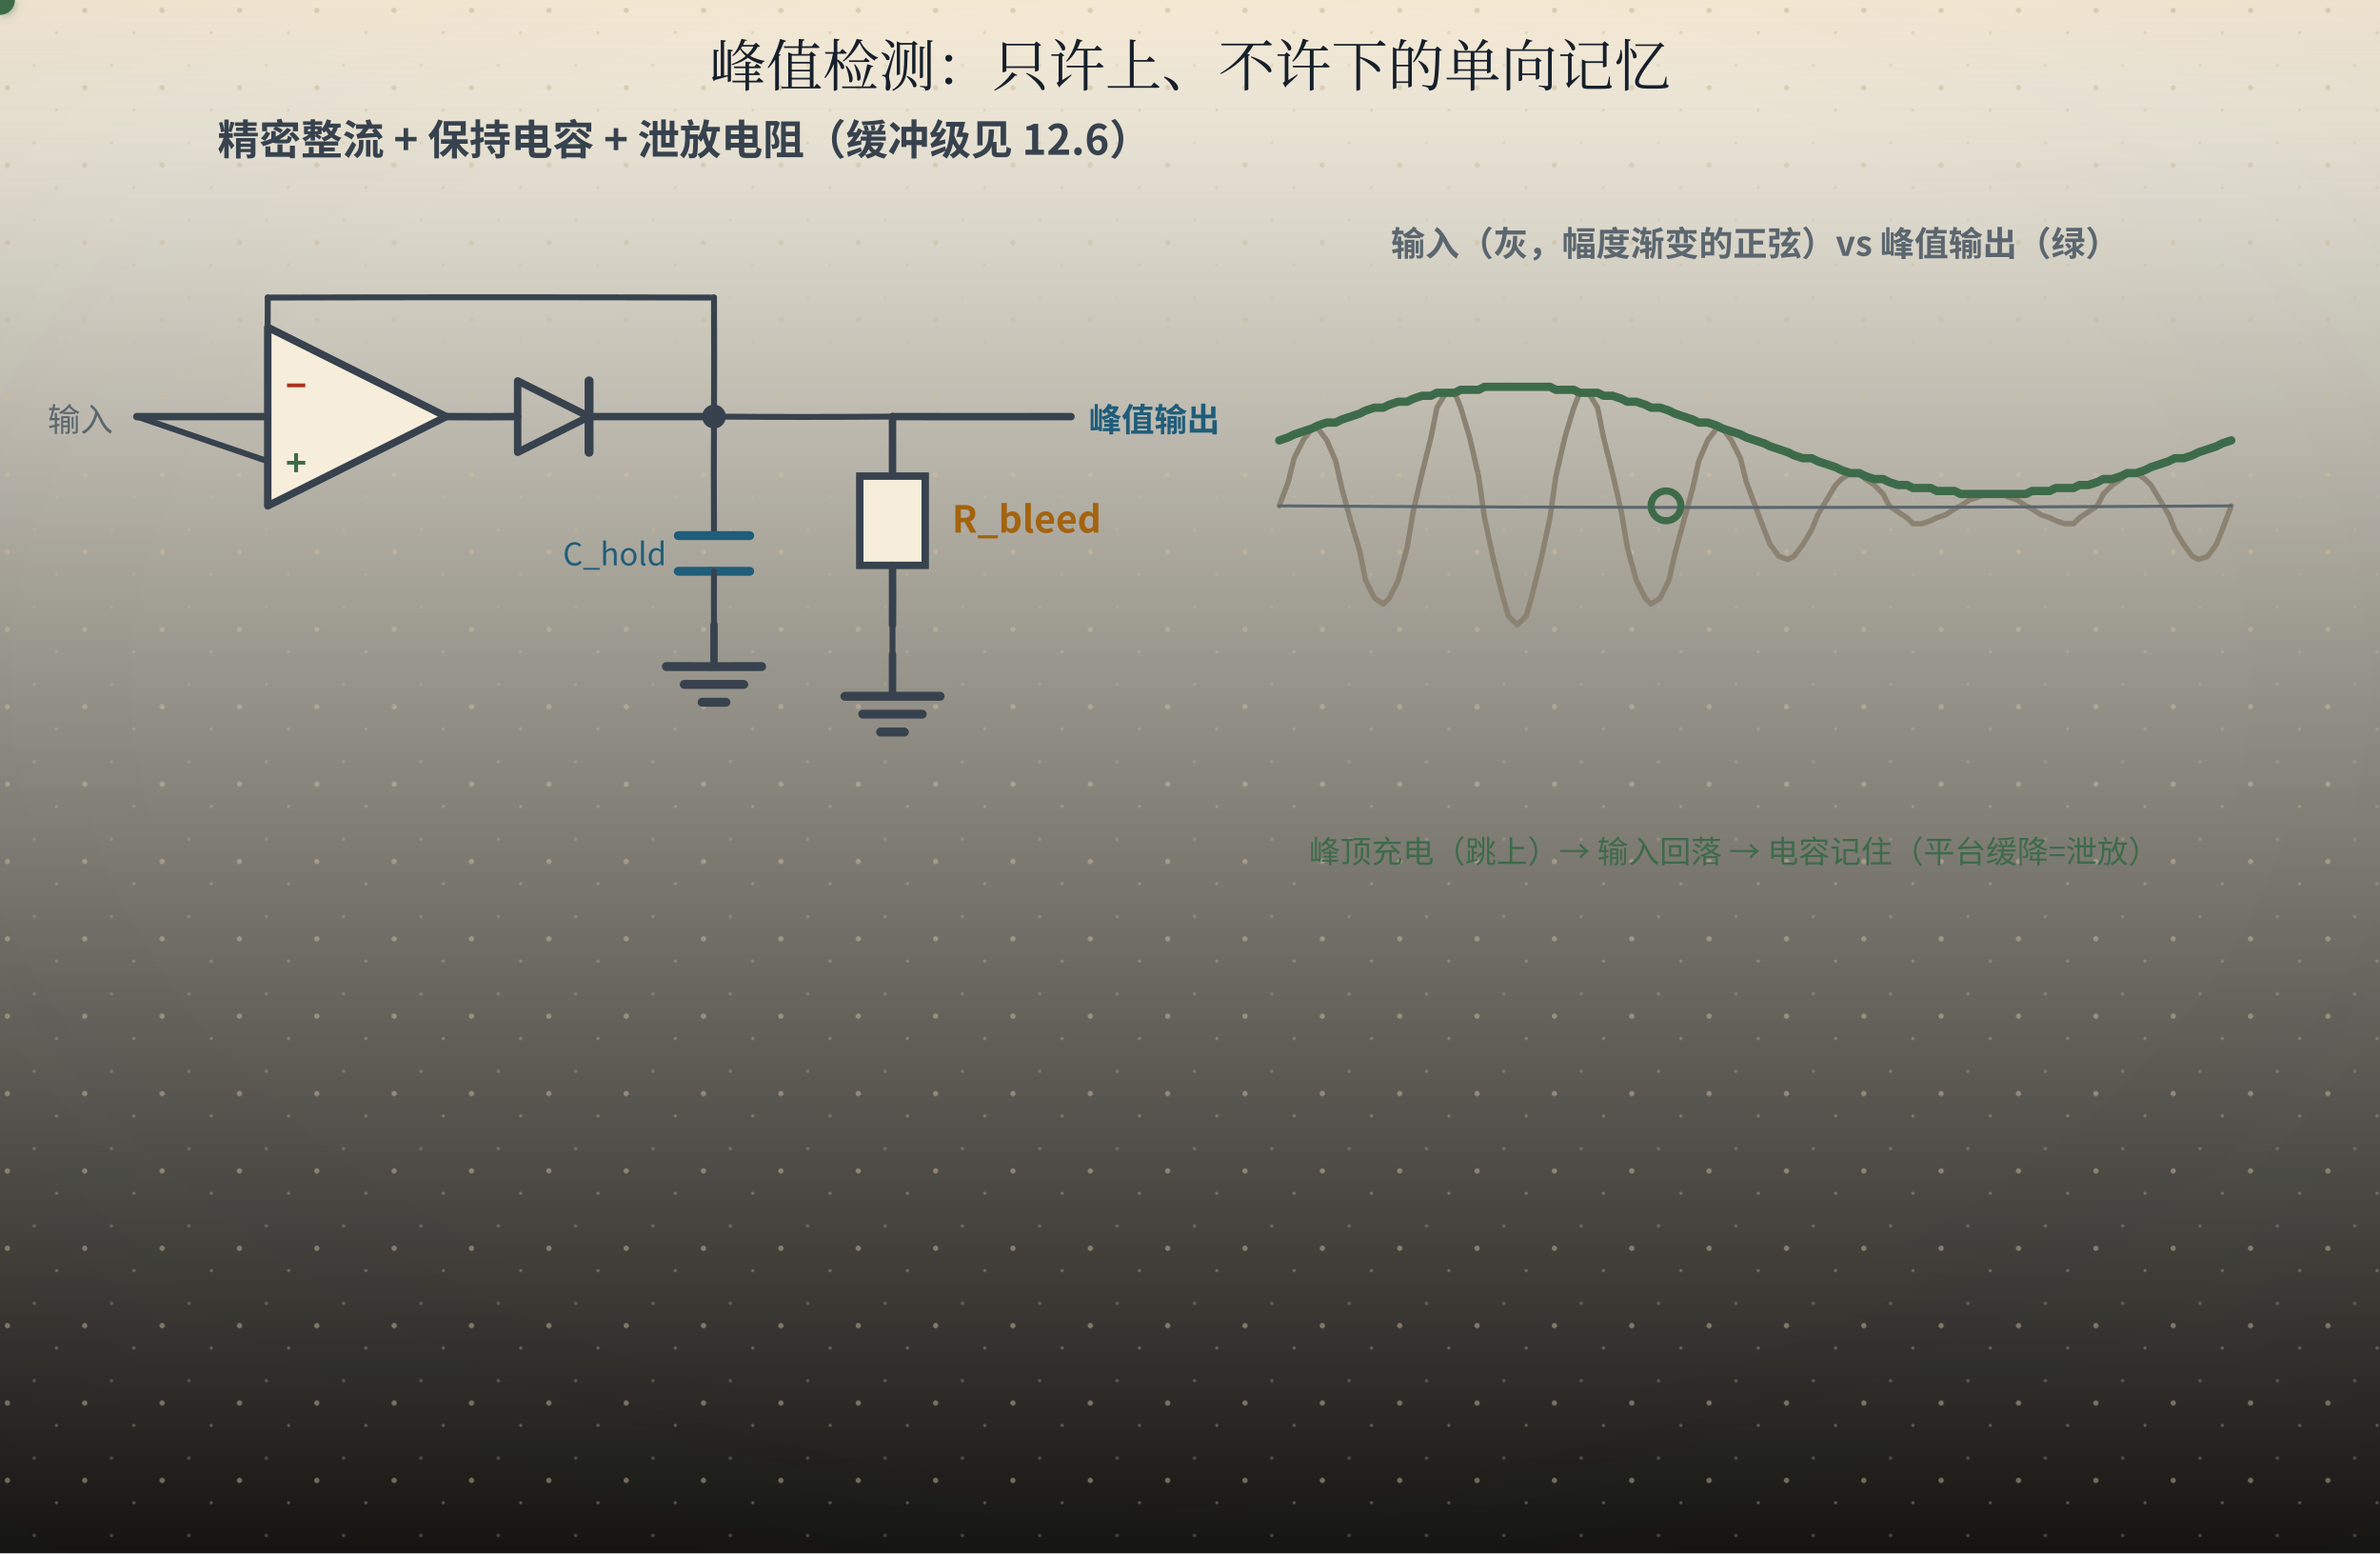
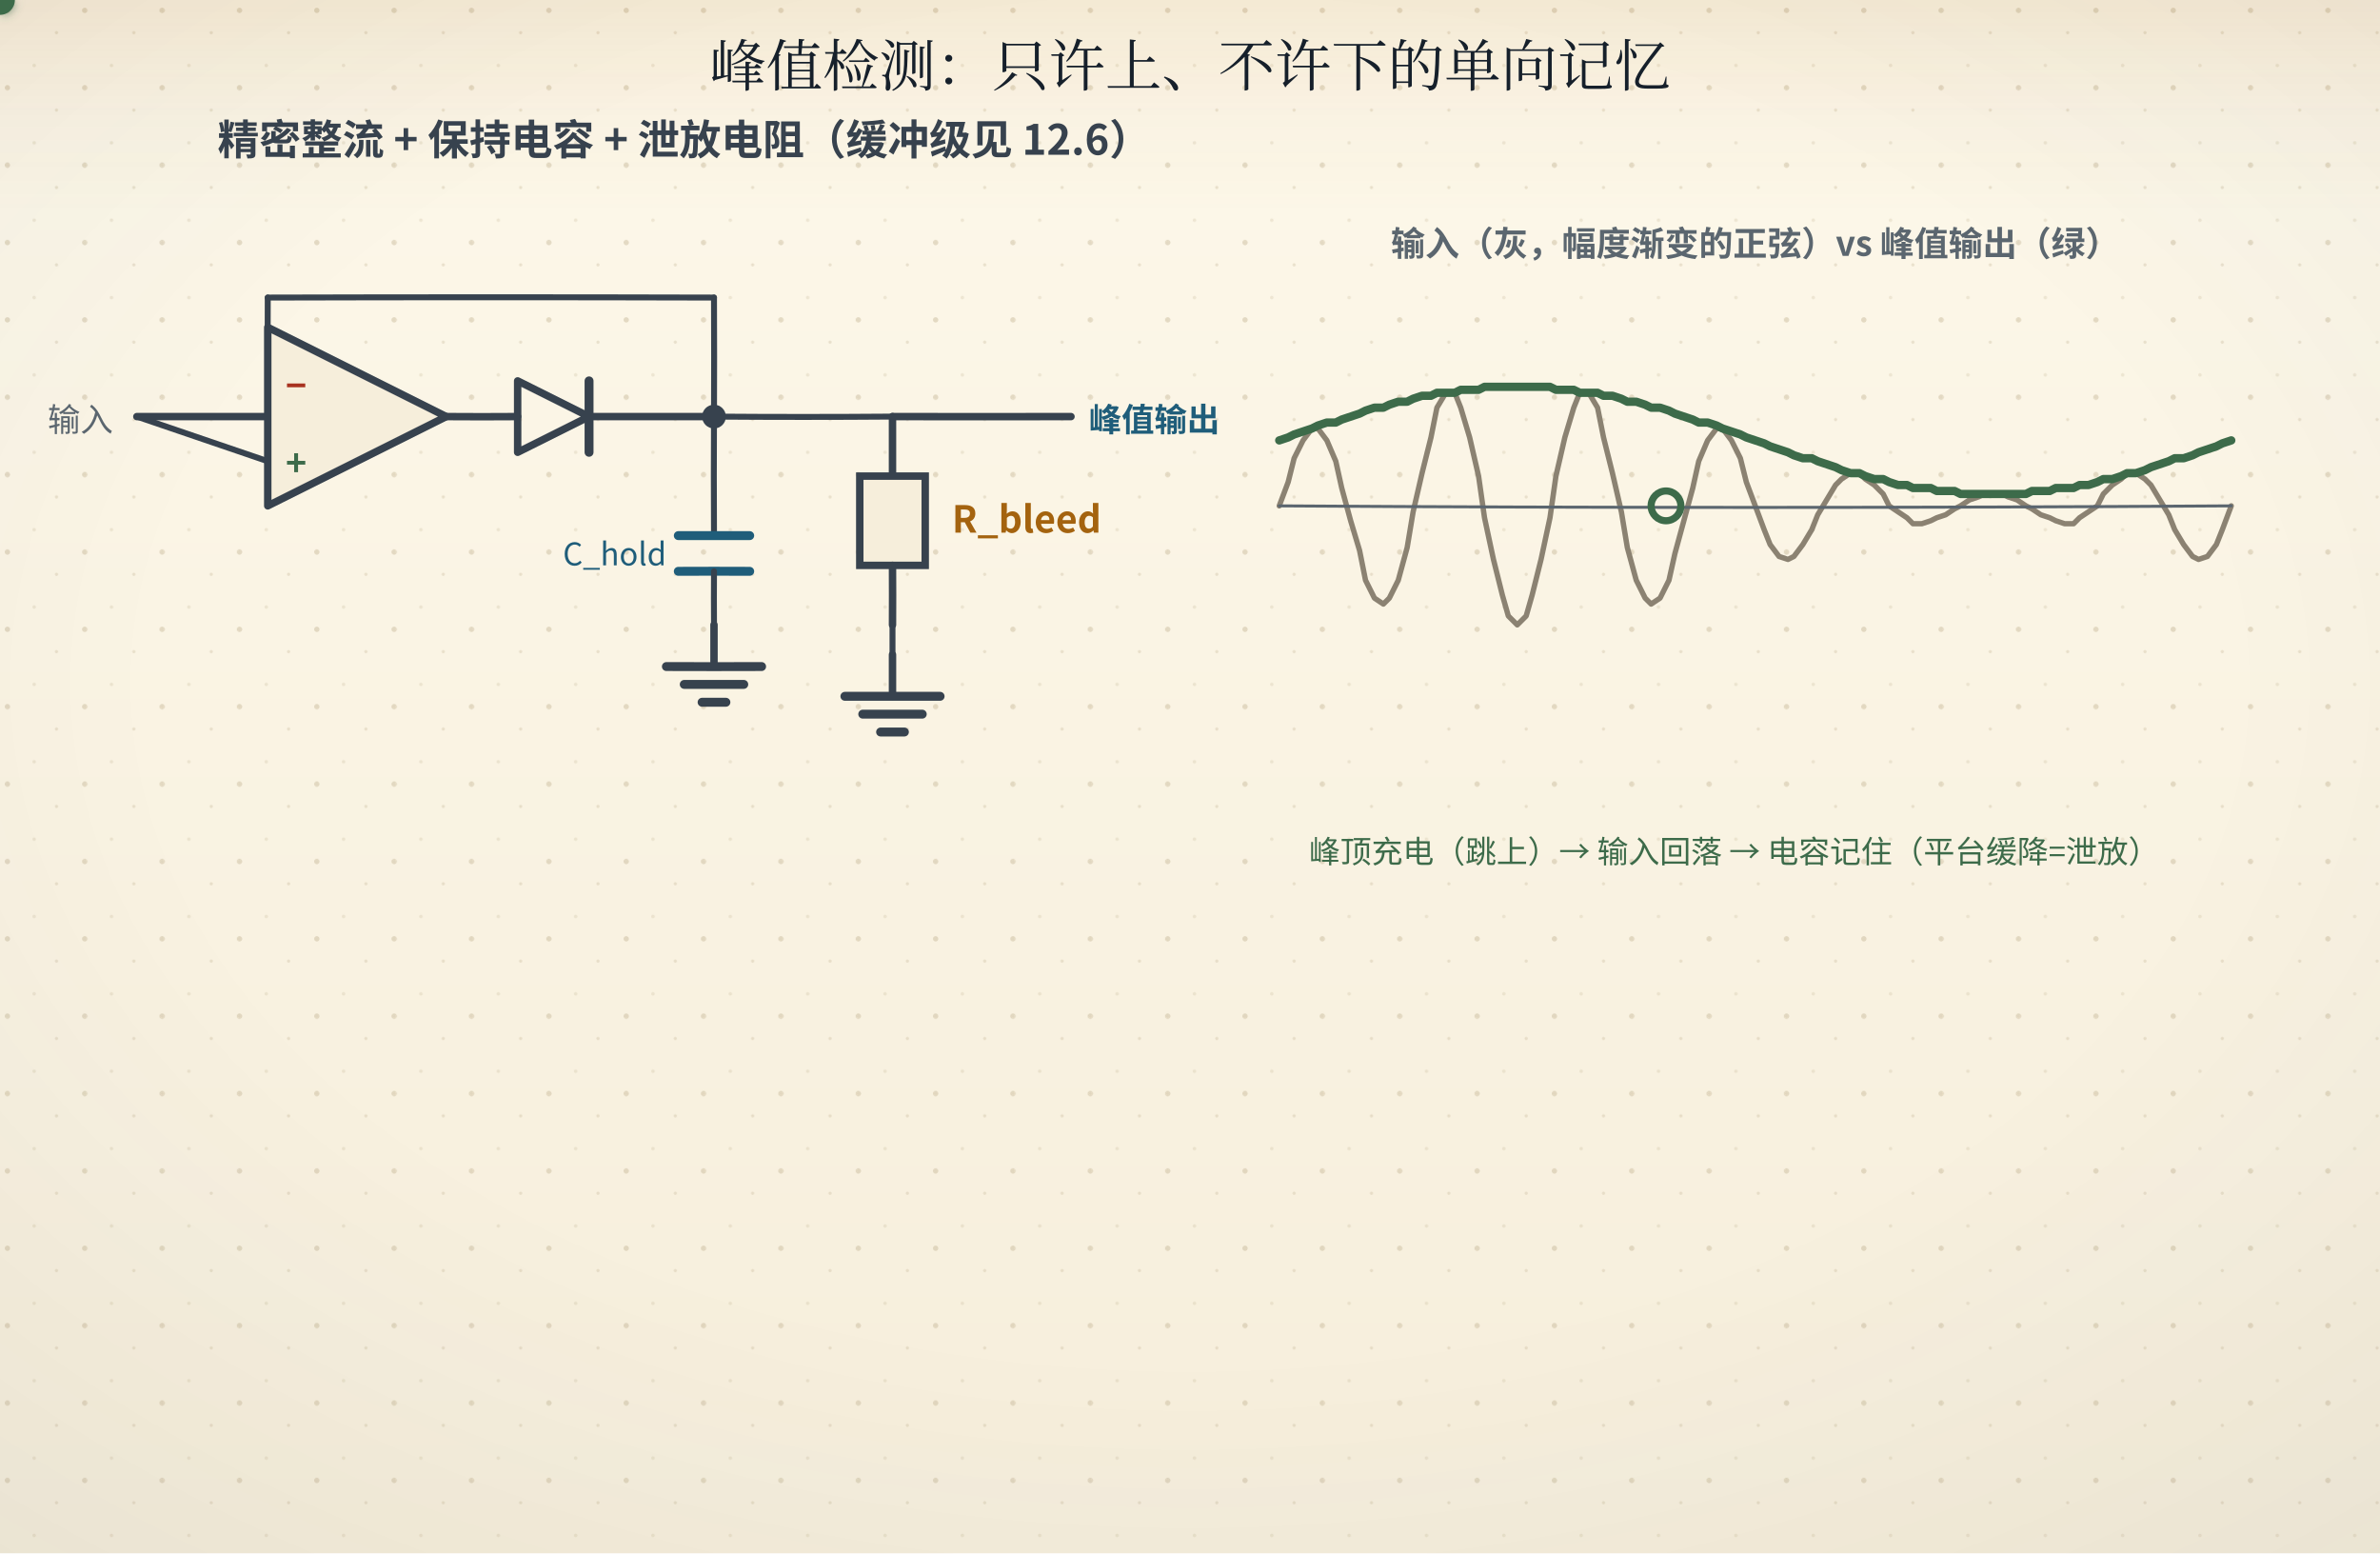
<svg xmlns="http://www.w3.org/2000/svg" width="800" height="522" viewBox="0 0 800 522" role="img" aria-labelledby="ttl">
  <defs>
    <linearGradient id="bgL" x1="0" y1="0" x2="0" y2="1">
      <stop offset="0" stop-color="#fdf8ea" />
-       <stop offset="1" stop-color="#141310" />
+       <stop offset="1" stop-color="#f6eedb" />
    </linearGradient>
    <linearGradient id="bgD" x1="0" y1="0" x2="0" y2="1">
      <stop offset="0" stop-color="#141310" />
      <stop offset="1" stop-color="#1d1a14" />
    </linearGradient>
    <radialGradient id="vig" cx="0.5" cy="0.44" r="0.78">
      <stop offset="0.55" stop-color="#16202b" stop-opacity="0" />
      <stop offset="1" stop-color="#16202b" stop-opacity="0.055" />
    </radialGradient>
    <linearGradient id="hdr" x1="0" y1="0" x2="0" y2="1">
      <stop offset="0" stop-color="#a4630f" stop-opacity="0.10" />
      <stop offset="0.55" stop-color="#a4630f" stop-opacity="0.028" />
      <stop offset="1" stop-color="#a4630f" stop-opacity="0" />
    </linearGradient>
    <linearGradient id="hdrD" x1="0" y1="0" x2="0" y2="1">
      <stop offset="0" stop-color="#dcab63" stop-opacity="0.13" />
      <stop offset="0.55" stop-color="#dcab63" stop-opacity="0.04" />
      <stop offset="1" stop-color="#dcab63" stop-opacity="0" />
    </linearGradient>
    <pattern id="dots" width="26" height="26" patternUnits="userSpaceOnUse">
      <circle cx="2.5" cy="3.5" r="0.9" fill="#c9bb9d" />
      <circle cx="19" cy="11" r="0.55" fill="#c9bb9d" opacity="0.7" />
      <circle cx="11.5" cy="22" r="0.6" fill="#c9bb9d" opacity="0.55" />
    </pattern>
    <filter id="soft" x="-40%" y="-40%" width="180%" height="180%">
      <feDropShadow dx="0" dy="1.4" stdDeviation="2" flood-color="#16202b" flood-opacity="0.13" />
    </filter>
    <filter id="pglow" x="-70%" y="-70%" width="240%" height="240%">
      <feGaussianBlur stdDeviation="1.7" result="b" />
      <feMerge>
        <feMergeNode in="b" />
        <feMergeNode in="SourceGraphic" />
      </feMerge>
    </filter>
  </defs>
  <rect class="page-bg" width="800" height="522" fill="url(#bgL)" />
  <rect class="page-grain" width="800" height="522" fill="url(#dots)" />
  <rect class="page-vig" width="800" height="522" fill="url(#vig)" />
  <rect class="page-hdr" width="800" height="72" fill="url(#hdr)" />
  <style>
text{font-family:"Segoe UI","Microsoft YaHei","PingFang SC","Hiragino Sans GB","Noto Sans CJK SC","Source Han Sans SC","Noto Sans SC",sans-serif;}
line,path,polyline,polygon{stroke-linecap:round;stroke-linejoin:round}
.page-bg{fill:url(#bgL)}
.page-grain{opacity:.5}
.page-vig{opacity:1}
.page-hdr{fill:url(#hdr)}
@media (prefers-color-scheme: dark){
.page-bg{fill:url(#bgD)}
.page-grain{opacity:.34}
.page-vig{opacity:.5}
.page-hdr{fill:url(#hdrD)}
[fill="#fdf8ea"]{fill:#141310}
[stroke="#fdf8ea"]{stroke:#141310}
[fill="#f6eedb"]{fill:#1d1a14}
[stroke="#f6eedb"]{stroke:#1d1a14}
[fill="#e0d3b8"]{fill:#3b3529}
[stroke="#e0d3b8"]{stroke:#3b3529}
[fill="#c9bb9d"]{fill:#4a4436}
[stroke="#c9bb9d"]{stroke:#4a4436}
[fill="#16202b"]{fill:#ece4d3}
[stroke="#16202b"]{stroke:#ece4d3}
[fill="#37424e"]{fill:#cfc6b4}
[stroke="#37424e"]{stroke:#cfc6b4}
[fill="#5b666f"]{fill:#a79e8b}
[stroke="#5b666f"]{stroke:#a79e8b}
[fill="#8b8272"]{fill:#857c6c}
[stroke="#8b8272"]{stroke:#857c6c}
text[fill="#fdf8ea"]{fill:#f9f3e3}
[fill="#e6eff3"]{fill:#17262e}
[fill="#e4f1f3"]{fill:#15262a}
[fill="#e8efe6"]{fill:#182418}
[fill="#f6e7e1"]{fill:#281a16}
[fill="#f7eedb"]{fill:#292114}
[fill="#efe8ee"]{fill:#241c22}
text[fill="#1f5d7a"]{fill:#7fb7cf}
:is(rect,circle,path,line,polygon,polyline,ellipse,g)[fill="#1f5d7a"]{fill:#2b4d5f}
[stroke="#1f5d7a"]{stroke:#6fa3b9}
text[fill="#2f7f96"]{fill:#8ac9d8}
:is(rect,circle,path,line,polygon,polyline,ellipse,g)[fill="#2f7f96"]{fill:#2b5660}
[stroke="#2f7f96"]{stroke:#77b2c1}
text[fill="#3d6b4a"]{fill:#98c096}
:is(rect,circle,path,line,polygon,polyline,ellipse,g)[fill="#3d6b4a"]{fill:#2f4a33}
[stroke="#3d6b4a"]{stroke:#7aa87c}
text[fill="#a8321f"]{fill:#e0907a}
:is(rect,circle,path,line,polygon,polyline,ellipse,g)[fill="#a8321f"]{fill:#55231b}
[stroke="#a8321f"]{stroke:#c07a63}
text[fill="#a4630f"]{fill:#dcab63}
:is(rect,circle,path,line,polygon,polyline,ellipse,g)[fill="#a4630f"]{fill:#553a17}
[stroke="#a4630f"]{stroke:#c08a45}
text[fill="#6b3f63"]{fill:#c4a2bf}
:is(rect,circle,path,line,polygon,polyline,ellipse,g)[fill="#6b3f63"]{fill:#452c40}
[stroke="#6b3f63"]{stroke:#a17c9b}
}
</style>
  <text x="400" y="29" text-anchor="middle" font-size="19" font-weight="bold" fill="#16202b" style="font-family:'KaiTi','STKaiti','Kaiti SC','LXGW WenKai','Noto Serif CJK SC','Source Han Serif SC','Songti SC','SimSun','Noto Serif SC',serif;font-weight:400">峰值检测：只许上、不许下的单向记忆</text>
  <text x="230" y="52" text-anchor="middle" font-size="14" font-weight="bold" fill="#37424e">精密整流 + 保持电容 + 泄放电阻（缓冲级见 12.6）</text>
  <text x="16" y="145" font-size="11" fill="#5b666f">输入</text>
  <path d="M46 140 Q68.00 139.98 90 140" fill="none" stroke="#37424e" stroke-width="2.5" />
  <polygon points="90,110 90,170 150,140" fill="#f6eedb" stroke="#37424e" stroke-width="2.5" />
  <text x="96" y="134" font-size="12" font-weight="bold" fill="#a8321f">−</text>
  <text x="96" y="160" font-size="12" font-weight="bold" fill="#3d6b4a">+</text>
  <path d="M46 140 Q67.99 147.51 90 155" fill="none" stroke="#37424e" stroke-width="2" />
  <path d="M240 140 Q240.09 120.00 240 100" fill="none" stroke="#37424e" stroke-width="2" />
  <path d="M240 100 Q165.00 99.80 90 100" fill="none" stroke="#37424e" stroke-width="2" />
  <path d="M90 100 Q89.94 112.50 90 125" fill="none" stroke="#37424e" stroke-width="2" />
  <path d="M150 140 Q162.00 140.09 174 140" fill="none" stroke="#37424e" stroke-width="2.5" />
  <polygon points="198,140 174,128 174,152" fill="none" stroke="#37424e" stroke-width="2.5" />
  <path d="M198 128 Q197.98 140.00 198 152" fill="none" stroke="#37424e" stroke-width="3" />
  <path d="M198 140 Q219.00 139.99 240 140" fill="none" stroke="#37424e" stroke-width="2.5" />
  <circle cx="240" cy="140" r="4" fill="#37424e" />
  <path d="M240 140 Q239.89 160.00 240 180" fill="none" stroke="#37424e" stroke-width="2" />
  <path d="M228 180 Q240.00 180.03 252 180" fill="none" stroke="#1f5d7a" stroke-width="3" />
  <path d="M228 192 Q240.00 191.94 252 192" fill="none" stroke="#1f5d7a" stroke-width="3" />
  <path d="M240 192 Q239.94 201.00 240 210" fill="none" stroke="#37424e" stroke-width="2" />
  <path d="M240 210 Q239.98 217.00 240 224" fill="none" stroke="#37424e" stroke-width="2.5" />
  <path d="M224 224 Q240.00 224.06 256 224" fill="none" stroke="#37424e" stroke-width="3" />
  <path d="M230 230 Q240.00 229.98 250 230" fill="none" stroke="#37424e" stroke-width="3" />
  <line x1="236" y1="236" x2="244" y2="236" stroke="#37424e" stroke-width="3" />
  <text x="224" y="190" text-anchor="end" font-size="10.5" fill="#1f5d7a">C_hold</text>
  <path d="M300 140 Q299.97 150.00 300 160" fill="none" stroke="#37424e" stroke-width="2.5" />
  <rect x="289" y="160" width="22" height="30" fill="#f6eedb" stroke="#37424e" stroke-width="2.5" />
  <path d="M300 190 Q300.06 200.00 300 210" fill="none" stroke="#37424e" stroke-width="2.5" />
  <text x="320" y="179.0" font-size="12.5" font-weight="bold" fill="#a4630f">R_bleed</text>
  <path d="M240 140 Q270.00 140.23 300 140" fill="none" stroke="#37424e" stroke-width="2" />
  <line x1="300" y1="210" x2="300" y2="220" stroke="#37424e" stroke-width="2" />
  <path d="M300 220 Q300.03 227.00 300 234" fill="none" stroke="#37424e" stroke-width="2.5" />
  <path d="M284 234 Q300.00 234.03 316 234" fill="none" stroke="#37424e" stroke-width="3" />
  <path d="M290 240 Q300.00 239.98 310 240" fill="none" stroke="#37424e" stroke-width="3" />
  <line x1="296" y1="246" x2="304" y2="246" stroke="#37424e" stroke-width="3" />
  <path d="M300 140 Q330.00 140.05 360 140" fill="none" stroke="#37424e" stroke-width="2.5" />
  <text x="366" y="145" font-size="11" font-weight="bold" fill="#1f5d7a">峰值输出</text>
  <g>
    <animate attributeName="opacity" values="1;1;0;0;1;1" keyTimes="0;0.3;0.36;0.86;0.92;1" dur="7s" repeatCount="indefinite" />
    <g filter="url(#pglow)">
      <circle r="4.5" fill="#3d6b4a">
-         <animateMotion dur="1.75s" begin="-0.50s" repeatCount="indefinite" path="M154,136 H194 M202,136 H236 M240,144 V176" />
-       </circle>
-       <circle r="4.5" fill="#3d6b4a">
-         <animateMotion dur="1.75s" begin="-0.06s" repeatCount="indefinite" path="M154,136 H194 M202,136 H236 M240,144 V176" />
-       </circle>
-       <circle r="4.5" fill="#3d6b4a">
-         <animateMotion dur="1.75s" begin="0.38s" repeatCount="indefinite" path="M154,136 H194 M202,136 H236 M240,144 V176" />
-       </circle>
-       <circle r="4.5" fill="#3d6b4a">
-         <animateMotion dur="1.75s" begin="0.81s" repeatCount="indefinite" path="M154,136 H194 M202,136 H236 M240,144 V176" />
+         <animateMotion dur="1.75s" begin="-0.50s" repeatCount="indefinite" path="M154,136 H194 M202,136 H236 M240,144 V176" keyPoints="0;0.3;0.7;1" keyTimes="0;0.35;0.65;1" calcMode="linear" />
+       </circle>
+       <circle r="4.5" fill="#3d6b4a">
+         <animateMotion dur="1.75s" begin="-0.06s" repeatCount="indefinite" path="M154,136 H194 M202,136 H236 M240,144 V176" keyPoints="0;0.3;0.7;1" keyTimes="0;0.35;0.65;1" calcMode="linear" />
+       </circle>
+       <circle r="4.5" fill="#3d6b4a">
+         <animateMotion dur="1.75s" begin="0.38s" repeatCount="indefinite" path="M154,136 H194 M202,136 H236 M240,144 V176" keyPoints="0;0.3;0.7;1" keyTimes="0;0.35;0.65;1" calcMode="linear" />
+       </circle>
+       <circle r="4.5" fill="#3d6b4a">
+         <animateMotion dur="1.75s" begin="0.81s" repeatCount="indefinite" path="M154,136 H194 M202,136 H236 M240,144 V176" keyPoints="0;0.3;0.7;1" keyTimes="0;0.35;0.65;1" calcMode="linear" />
      </circle>
    </g>
  </g>
  <text x="590" y="86" text-anchor="middle" font-size="11.5" font-weight="bold" fill="#5b666f">输入（灰，幅度渐变的正弦）vs 峰值输出（绿）</text>
  <path d="M430,170 L433,162 L435,154 L438,148 L441,144 L443,144 L446,148 L449,155 L451,164 L454,175 L457,185 L459,195 L462,201 L465,203 L467,201 L470,195 L473,184 L475,172 L478,159 L481,147 L483,137 L486,132 L489,132 L491,137 L494,147 L497,160 L499,174 L502,188 L505,200 L507,207 L510,210 L513,207 L515,200 L518,188 L521,174 L523,160 L526,147 L529,137 L531,132 L534,132 L537,137 L539,147 L542,159 L545,172 L547,184 L550,195 L553,201 L555,203 L558,201 L561,195 L563,186 L566,175 L569,164 L571,155 L574,148 L577,144 L579,144 L582,148 L585,154 L587,162 L590,170 L593,178 L595,183 L598,187 L601,188 L603,187 L606,183 L609,178 L611,173 L614,168 L617,163 L619,161 L622,159 L625,159 L627,161 L630,163 L633,166 L635,170 L638,172 L641,174 L643,176 L646,176 L649,175 L651,174 L654,173 L657,171 L659,170 L662,168 L665,167 L667,166 L670,166 L673,166 L675,167 L678,168 L681,170 L683,171 L686,173 L689,174 L691,175 L694,176 L697,176 L699,174 L702,172 L705,170 L707,166 L710,163 L713,161 L715,159 L718,159 L721,161 L723,163 L726,168 L729,173 L731,178 L734,183 L737,187 L739,188 L742,187 L745,183 L747,178 L750,170" fill="none" stroke="#8b8272" stroke-width="1.8" />
  <path d="M430,148 L433,147 L435,146 L438,145 L441,144 L443,143 L446,142 L449,142 L451,141 L454,140 L457,139 L459,138 L462,137 L465,137 L467,136 L470,135 L473,135 L475,134 L478,133 L481,133 L483,132 L486,132 L489,132 L491,131 L494,131 L497,131 L499,130 L502,130 L505,130 L507,130 L510,130 L513,130 L515,130 L518,130 L521,130 L523,131 L526,131 L529,131 L531,132 L534,132 L537,132 L539,133 L542,133 L545,134 L547,135 L550,135 L553,136 L555,137 L558,137 L561,138 L563,139 L566,140 L569,141 L571,142 L574,142 L577,143 L579,144 L582,145 L585,146 L587,147 L590,148 L593,149 L595,150 L598,151 L601,152 L603,153 L606,154 L609,154 L611,155 L614,156 L617,157 L619,158 L622,159 L625,159 L627,160 L630,161 L633,161 L635,162 L638,163 L641,163 L643,164 L646,164 L649,164 L651,165 L654,165 L657,165 L659,166 L662,166 L665,166 L667,166 L670,166 L673,166 L675,166 L678,166 L681,166 L683,165 L686,165 L689,165 L691,164 L694,164 L697,164 L699,163 L702,163 L705,162 L707,161 L710,161 L713,160 L715,159 L718,159 L721,158 L723,157 L726,156 L729,155 L731,154 L734,154 L737,153 L739,152 L742,151 L745,150 L747,149 L750,148" fill="none" stroke="#3d6b4a" stroke-width="2.8" />
  <path d="M430 170 Q590.00 171.05 750 170" fill="none" stroke="#5b666f" stroke-width="1" />
  <text x="440" y="290" font-size="10.5" fill="#3d6b4a">峰顶充电（跳上）→ 输入回落 → 电容记住（平台缓降=泄放）</text>
  <circle r="4.5" fill="#a4630f">
    <animateMotion dur="7s" begin="-0.3s" repeatCount="indefinite" path="M48,140 L88,140" />
  </circle>
  <circle r="4.5" fill="#a4630f">
    <animateMotion dur="7s" begin="-0.9s" repeatCount="indefinite" path="M152,140 L172,140" />
  </circle>
  <circle r="4.5" fill="#a4630f">
    <animateMotion dur="7s" begin="-1.5s" repeatCount="indefinite" path="M200,140 L238,140 L240,104 L92,100" />
  </circle>
  <circle r="5" fill="#3d6b4a">
    <animateMotion dur="7s" begin="-2.1s" repeatCount="indefinite" calcMode="linear" keyTimes="0;0.002;0.004;0.006;0.008;0.01;0.012;0.014;0.016;0.018;0.02;0.021;0.023;0.025;0.027;0.029;0.031;0.033;0.035;0.037;0.039;0.041;0.043;0.045;0.047;0.049;0.051;0.053;0.055;0.057;0.059;0.061;0.062;0.064;0.066;0.068;0.07;0.072;0.074;0.076;0.078;0.08;0.082;0.084;0.086;0.088;0.09;0.092;0.094;0.096;0.098;0.1;0.102;0.104;0.105;0.107;0.109;0.111;0.113;0.115;0.117;0.119;0.121;0.123;0.125;0.127;0.129;0.131;0.133;0.135;0.137;0.139;0.141;0.143;0.145;0.146;0.148;0.15;0.152;0.154;0.156;0.158;0.16;0.162;0.164;0.166;0.168;0.17;0.172;0.174;0.176;0.178;0.18;0.182;0.184;0.186;0.188;0.189;0.191;0.193;0.195;0.197;0.199;0.201;0.203;0.205;0.207;0.209;0.211;0.213;0.215;0.217;0.219;0.221;0.223;0.225;0.227;0.229;0.23;0.232;0.234;0.236;0.238;0.24;0.242;0.244;0.246;0.248;0.25;0.252;0.254;0.256;0.258;0.26;0.262;0.264;0.266;0.268;0.27;0.271;0.273;0.275;0.277;0.279;0.281;0.283;0.285;0.287;0.289;0.291;0.293;0.295;0.297;0.299;0.301;0.303;0.305;0.307;0.309;0.311;0.312;0.314;0.316;0.318;0.32;0.322;0.324;0.326;0.328;0.33;0.332;0.334;0.336;0.338;0.34;0.342;0.344;0.346;0.348;0.35;0.352;0.354;0.355;0.357;0.359;0.361;0.363;0.365;0.367;0.369;0.371;0.373;0.375;0.377;0.379;0.381;0.383;0.385;0.387;0.389;0.391;0.393;0.395;0.396;0.398;0.4;0.402;0.404;0.406;0.408;0.41;0.412;0.414;0.416;0.418;0.42;0.422;0.424;0.426;0.428;0.43;0.432;0.434;0.436;0.438;0.439;0.441;0.443;0.445;0.447;0.449;0.451;0.453;0.455;0.457;0.459;0.461;0.463;0.465;0.467;0.469;0.471;0.473;0.475;0.477;0.479;0.48;0.482;0.484;0.486;0.488;0.49;0.492;0.494;0.496;0.498;0.5;0.502;0.504;0.506;0.508;0.51;0.512;0.514;0.516;0.518;0.52;0.521;0.523;0.525;0.527;0.529;0.531;0.533;0.535;0.537;0.539;0.541;0.543;0.545;0.547;0.549;0.551;0.553;0.555;0.557;0.559;0.561;0.562;0.564;0.566;0.568;0.57;0.572;0.574;0.576;0.578;0.58;0.582;0.584;0.586;0.588;0.59;0.592;0.594;0.596;0.598;0.6;0.602;0.604;0.605;0.607;0.609;0.611;0.613;0.615;0.617;0.619;0.621;0.623;0.625;0.627;0.629;0.631;0.633;0.635;0.637;0.639;0.641;0.643;0.645;0.646;0.648;0.65;0.652;0.654;0.656;0.658;0.66;0.662;0.664;0.666;0.668;0.67;0.672;0.674;0.676;0.678;0.68;0.682;0.684;0.686;0.688;0.689;0.691;0.693;0.695;0.697;0.699;0.701;0.703;0.705;0.707;0.709;0.711;0.713;0.715;0.717;0.719;0.721;0.723;0.725;0.727;0.729;0.73;0.732;0.734;0.736;0.738;0.74;0.742;0.744;0.746;0.748;0.75;0.752;0.754;0.756;0.758;0.76;0.762;0.764;0.766;0.768;0.77;0.771;0.773;0.775;0.777;0.779;0.781;0.783;0.785;0.787;0.789;0.791;0.793;0.795;0.797;0.799;0.801;0.803;0.805;0.807;0.809;0.811;0.812;0.814;0.816;0.818;0.82;0.822;0.824;0.826;0.828;0.83;0.832;0.834;0.836;0.838;0.84;0.842;0.844;0.846;0.848;0.85;0.852;0.854;0.855;0.857;0.859;0.861;0.863;0.865;0.867;0.869;0.871;0.873;0.875;0.877;0.879;0.881;0.883;0.885;0.887;0.889;0.891;0.893;0.895;0.896;0.898;0.9;0.902;0.904;0.906;0.908;0.91;0.912;0.914;0.916;0.918;0.92;0.922;0.924;0.926;0.928;0.93;0.932;0.934;0.936;0.938;0.939;0.941;0.943;0.945;0.947;0.949;0.951;0.953;0.955;0.957;0.959;0.961;0.963;0.965;0.967;0.969;0.971;0.973;0.975;0.977;0.979;0.98;0.982;0.984;0.986;0.988;0.99;0.992;0.994;0.996;0.998;1" keyPoints="0;0.002;0.004;0.006;0.008;0.01;0.012;0.014;0.016;0.018;0.02;0.022;0.024;0.026;0.028;0.03;0.032;0.034;0.036;0.038;0.04;0.042;0.044;0.046;0.048;0.05;0.052;0.054;0.056;0.058;0.059;0.061;0.064;0.066;0.068;0.07;0.072;0.074;0.076;0.078;0.079;0.081;0.083;0.085;0.087;0.09;0.092;0.094;0.096;0.098;0.1;0.102;0.103;0.105;0.107;0.109;0.111;0.113;0.115;0.117;0.119;0.121;0.123;0.125;0.127;0.129;0.131;0.133;0.135;0.136;0.139;0.141;0.143;0.145;0.147;0.149;0.151;0.153;0.154;0.156;0.158;0.16;0.162;0.164;0.166;0.168;0.17;0.172;0.174;0.176;0.178;0.179;0.181;0.183;0.185;0.187;0.189;0.191;0.193;0.195;0.197;0.199;0.201;0.203;0.204;0.206;0.208;0.21;0.212;0.214;0.216;0.218;0.22;0.222;0.224;0.226;0.228;0.229;0.231;0.233;0.235;0.237;0.239;0.241;0.243;0.244;0.246;0.248;0.25;0.252;0.254;0.256;0.257;0.259;0.261;0.263;0.265;0.267;0.269;0.271;0.272;0.274;0.276;0.278;0.28;0.282;0.284;0.286;0.288;0.29;0.292;0.294;0.296;0.297;0.299;0.301;0.303;0.305;0.307;0.309;0.311;0.313;0.315;0.317;0.319;0.321;0.322;0.324;0.326;0.328;0.33;0.332;0.334;0.336;0.338;0.34;0.342;0.344;0.346;0.347;0.349;0.351;0.353;0.355;0.357;0.359;0.361;0.364;0.365;0.367;0.369;0.371;0.373;0.375;0.377;0.379;0.381;0.383;0.385;0.387;0.389;0.391;0.393;0.395;0.397;0.398;0.4;0.402;0.404;0.406;0.408;0.41;0.413;0.415;0.417;0.419;0.421;0.422;0.424;0.426;0.428;0.43;0.432;0.434;0.436;0.439;0.441;0.442;0.444;0.446;0.448;0.45;0.452;0.454;0.456;0.458;0.46;0.462;0.464;0.466;0.468;0.47;0.472;0.474;0.476;0.478;0.48;0.482;0.484;0.486;0.488;0.49;0.492;0.494;0.496;0.498;0.5;0.502;0.504;0.506;0.508;0.51;0.512;0.514;0.516;0.518;0.52;0.522;0.524;0.526;0.528;0.53;0.532;0.534;0.536;0.538;0.54;0.542;0.544;0.546;0.548;0.55;0.552;0.554;0.556;0.558;0.559;0.561;0.564;0.566;0.568;0.57;0.572;0.574;0.576;0.578;0.579;0.581;0.583;0.585;0.587;0.59;0.592;0.594;0.596;0.598;0.6;0.602;0.603;0.605;0.607;0.609;0.611;0.613;0.615;0.617;0.619;0.621;0.623;0.625;0.627;0.629;0.631;0.633;0.635;0.636;0.639;0.641;0.643;0.645;0.647;0.649;0.651;0.653;0.654;0.656;0.658;0.66;0.662;0.664;0.666;0.668;0.67;0.672;0.674;0.676;0.678;0.679;0.681;0.683;0.685;0.687;0.689;0.691;0.693;0.695;0.697;0.699;0.701;0.703;0.704;0.706;0.708;0.71;0.712;0.714;0.716;0.718;0.72;0.722;0.724;0.726;0.728;0.729;0.731;0.733;0.735;0.737;0.739;0.741;0.743;0.744;0.746;0.748;0.75;0.752;0.754;0.756;0.757;0.759;0.761;0.763;0.765;0.767;0.769;0.771;0.772;0.774;0.776;0.778;0.78;0.782;0.784;0.786;0.788;0.79;0.792;0.794;0.796;0.797;0.799;0.801;0.803;0.805;0.807;0.809;0.811;0.813;0.815;0.817;0.819;0.821;0.822;0.824;0.826;0.828;0.83;0.832;0.834;0.836;0.838;0.84;0.842;0.844;0.846;0.847;0.849;0.851;0.853;0.855;0.857;0.859;0.861;0.864;0.865;0.867;0.869;0.871;0.873;0.875;0.877;0.879;0.881;0.883;0.885;0.887;0.889;0.891;0.893;0.895;0.897;0.898;0.9;0.902;0.904;0.906;0.908;0.91;0.913;0.915;0.917;0.919;0.921;0.922;0.924;0.926;0.928;0.93;0.932;0.934;0.936;0.939;0.941;0.942;0.944;0.946;0.948;0.95;0.952;0.954;0.956;0.958;0.96;0.962;0.964;0.966;0.968;0.97;0.972;0.974;0.976;0.978;0.98;0.982;0.984;0.986;0.988;0.99;0.992;0.994;0.996;0.998;1" path="M430,148 L433,147 L435,146 L438,145 L441,144 L443,143 L446,142 L449,142 L451,141 L454,140 L457,139 L459,138 L462,137 L465,137 L467,136 L470,135 L473,135 L475,134 L478,133 L481,133 L483,132 L486,132 L489,132 L491,131 L494,131 L497,131 L499,130 L502,130 L505,130 L507,130 L510,130 L513,130 L515,130 L518,130 L521,130 L523,131 L526,131 L529,131 L531,132 L534,132 L537,132 L539,133 L542,133 L545,134 L547,135 L550,135 L553,136 L555,137 L558,137 L561,138 L563,139 L566,140 L569,141 L571,142 L574,142 L577,143 L579,144 L582,145 L585,146 L587,147 L590,148 L593,149 L595,150 L598,151 L601,152 L603,153 L606,154 L609,154 L611,155 L614,156 L617,157 L619,158 L622,159 L625,159 L627,160 L630,161 L633,161 L635,162 L638,163 L641,163 L643,164 L646,164 L649,164 L651,165 L654,165 L657,165 L659,166 L662,166 L665,166 L667,166 L670,166 L673,166 L675,166 L678,166 L681,166 L683,165 L686,165 L689,165 L691,164 L694,164 L697,164 L699,163 L702,163 L705,162 L707,161 L710,161 L713,160 L715,159 L718,159 L721,158 L723,157 L726,156 L729,155 L731,154 L734,154 L737,153 L739,152 L742,151 L745,150 L747,149 L750,148" />
  </circle>
  <circle cx="560" cy="170" r="5" fill="none" stroke="#3d6b4a" stroke-width="2.4">
    <animate attributeName="r" values="5;12;5" dur="1.7s" repeatCount="indefinite" />
    <animate attributeName="opacity" values="0.95;0.2;0.95" dur="1.7s" repeatCount="indefinite" />
  </circle>
  <g>
-     <animateTransform attributeName="transform" type="translate" values="0 6.0;0 0.0;0 0.0;0 6.0;0 6.0" keyTimes="0;0.03;0.2;0.26;1" dur="7s" repeatCount="indefinite" />
+     <animateTransform attributeName="transform" type="translate" values="0 6.0;0 0.0;0 0.0;0 -4.0;0 6.0" keyTimes="0;0.03;0.2;0.26;1" dur="7s" repeatCount="indefinite" />
    <rect x="143.5" y="416.9" width="513.1" height="24.1" rx="12.0" fill="#3d6b4a" fill-opacity="0.09" stroke="#3d6b4a" stroke-opacity="0.38" stroke-width="1.3" filter="url(#soft)" opacity="0">
      <animate attributeName="opacity" values="0;1;1;0;0" keyTimes="0;0.03;0.2;0.26;1" dur="7s" repeatCount="indefinite" />
    </rect>
    <text x="400" y="430" text-anchor="middle" font-size="14.5" font-weight="bold" fill="#3d6b4a" opacity="0">① 输入创「新高」：运放顶开二极管，C_hold 瞬间充到峰顶——只许上<animate attributeName="opacity" values="0;1;1;0;0" keyTimes="0;0.03;0.2;0.26;1" dur="7s" repeatCount="indefinite" />
    </text>
  </g>
  <g>
-     <animateTransform attributeName="transform" type="translate" values="0 6.0;0 6.0;0 0.0;0 0.0;0 6.0;0 6.0" keyTimes="0;0.28;0.33;0.55;0.61;1" dur="7s" repeatCount="indefinite" />
+     <animateTransform attributeName="transform" type="translate" values="0 6.0;0 6.0;0 0.0;0 0.0;0 -4.0;0 6.0" keyTimes="0;0.28;0.33;0.55;0.61;1" dur="7s" repeatCount="indefinite" />
    <rect x="178.2" y="416.9" width="443.7" height="24.1" rx="12.0" fill="#1f5d7a" fill-opacity="0.09" stroke="#1f5d7a" stroke-opacity="0.38" stroke-width="1.3" filter="url(#soft)" opacity="0">
      <animate attributeName="opacity" values="0;0;1;1;0;0" keyTimes="0;0.28;0.33;0.55;0.61;1" dur="7s" repeatCount="indefinite" />
    </rect>
    <text x="400" y="430" text-anchor="middle" font-size="14.5" font-weight="bold" fill="#1f5d7a" opacity="0">② 输入回落：二极管反偏关断，电容孤立守住峰值——不许下<animate attributeName="opacity" values="0;0;1;1;0;0" keyTimes="0;0.28;0.33;0.55;0.61;1" dur="7s" repeatCount="indefinite" />
    </text>
  </g>
  <g>
    <animateTransform attributeName="transform" type="translate" values="0 6.0;0 6.0;0 0.0;0 0.0" keyTimes="0;0.61;0.67;1" dur="7s" repeatCount="indefinite" />
    <rect x="97.6" y="416.9" width="604.7" height="24.1" rx="12.0" fill="#a4630f" fill-opacity="0.09" stroke="#a4630f" stroke-opacity="0.38" stroke-width="1.3" filter="url(#soft)" opacity="0">
      <animate attributeName="opacity" values="0;0;1;1" keyTimes="0;0.61;0.67;1" dur="7s" repeatCount="indefinite" />
    </rect>
    <text x="400" y="430" text-anchor="middle" font-size="14.5" font-weight="bold" fill="#a4630f" opacity="0">③ 泄放电阻决定遗忘速度：τ=R·C——表头要稳（τ≈1s），AGC 要快（τ≈10ms）<animate attributeName="opacity" values="0;0;1;1" keyTimes="0;0.61;0.67;1" dur="7s" repeatCount="indefinite" />
    </text>
  </g>
  <g opacity="0">
    <animate attributeName="opacity" values="0;0;1;1" keyTimes="0;0.7;0.75;1" dur="7s" repeatCount="indefinite" />
    <rect x="40" y="450" width="720" height="52.0" rx="9" fill="#e8efe6" stroke="#3d6b4a" stroke-width="1.5" filter="url(#soft)" />
    <rect x="46" y="457" width="3" height="38.0" rx="1.5" fill="#3d6b4a" />
    <text x="400" y="472.0" text-anchor="middle" font-size="13.5" font-weight="bold" fill="#3d6b4a">峰值表、振幅测量、音频 AGC、包络检波——全是「单向</text>
    <text x="400" y="490.0" text-anchor="middle" font-size="13.5" font-weight="bold" fill="#3d6b4a">记忆」；二极管压降？运放已按 12.6 精密整流把它除掉了</text>
  </g>
</svg>
